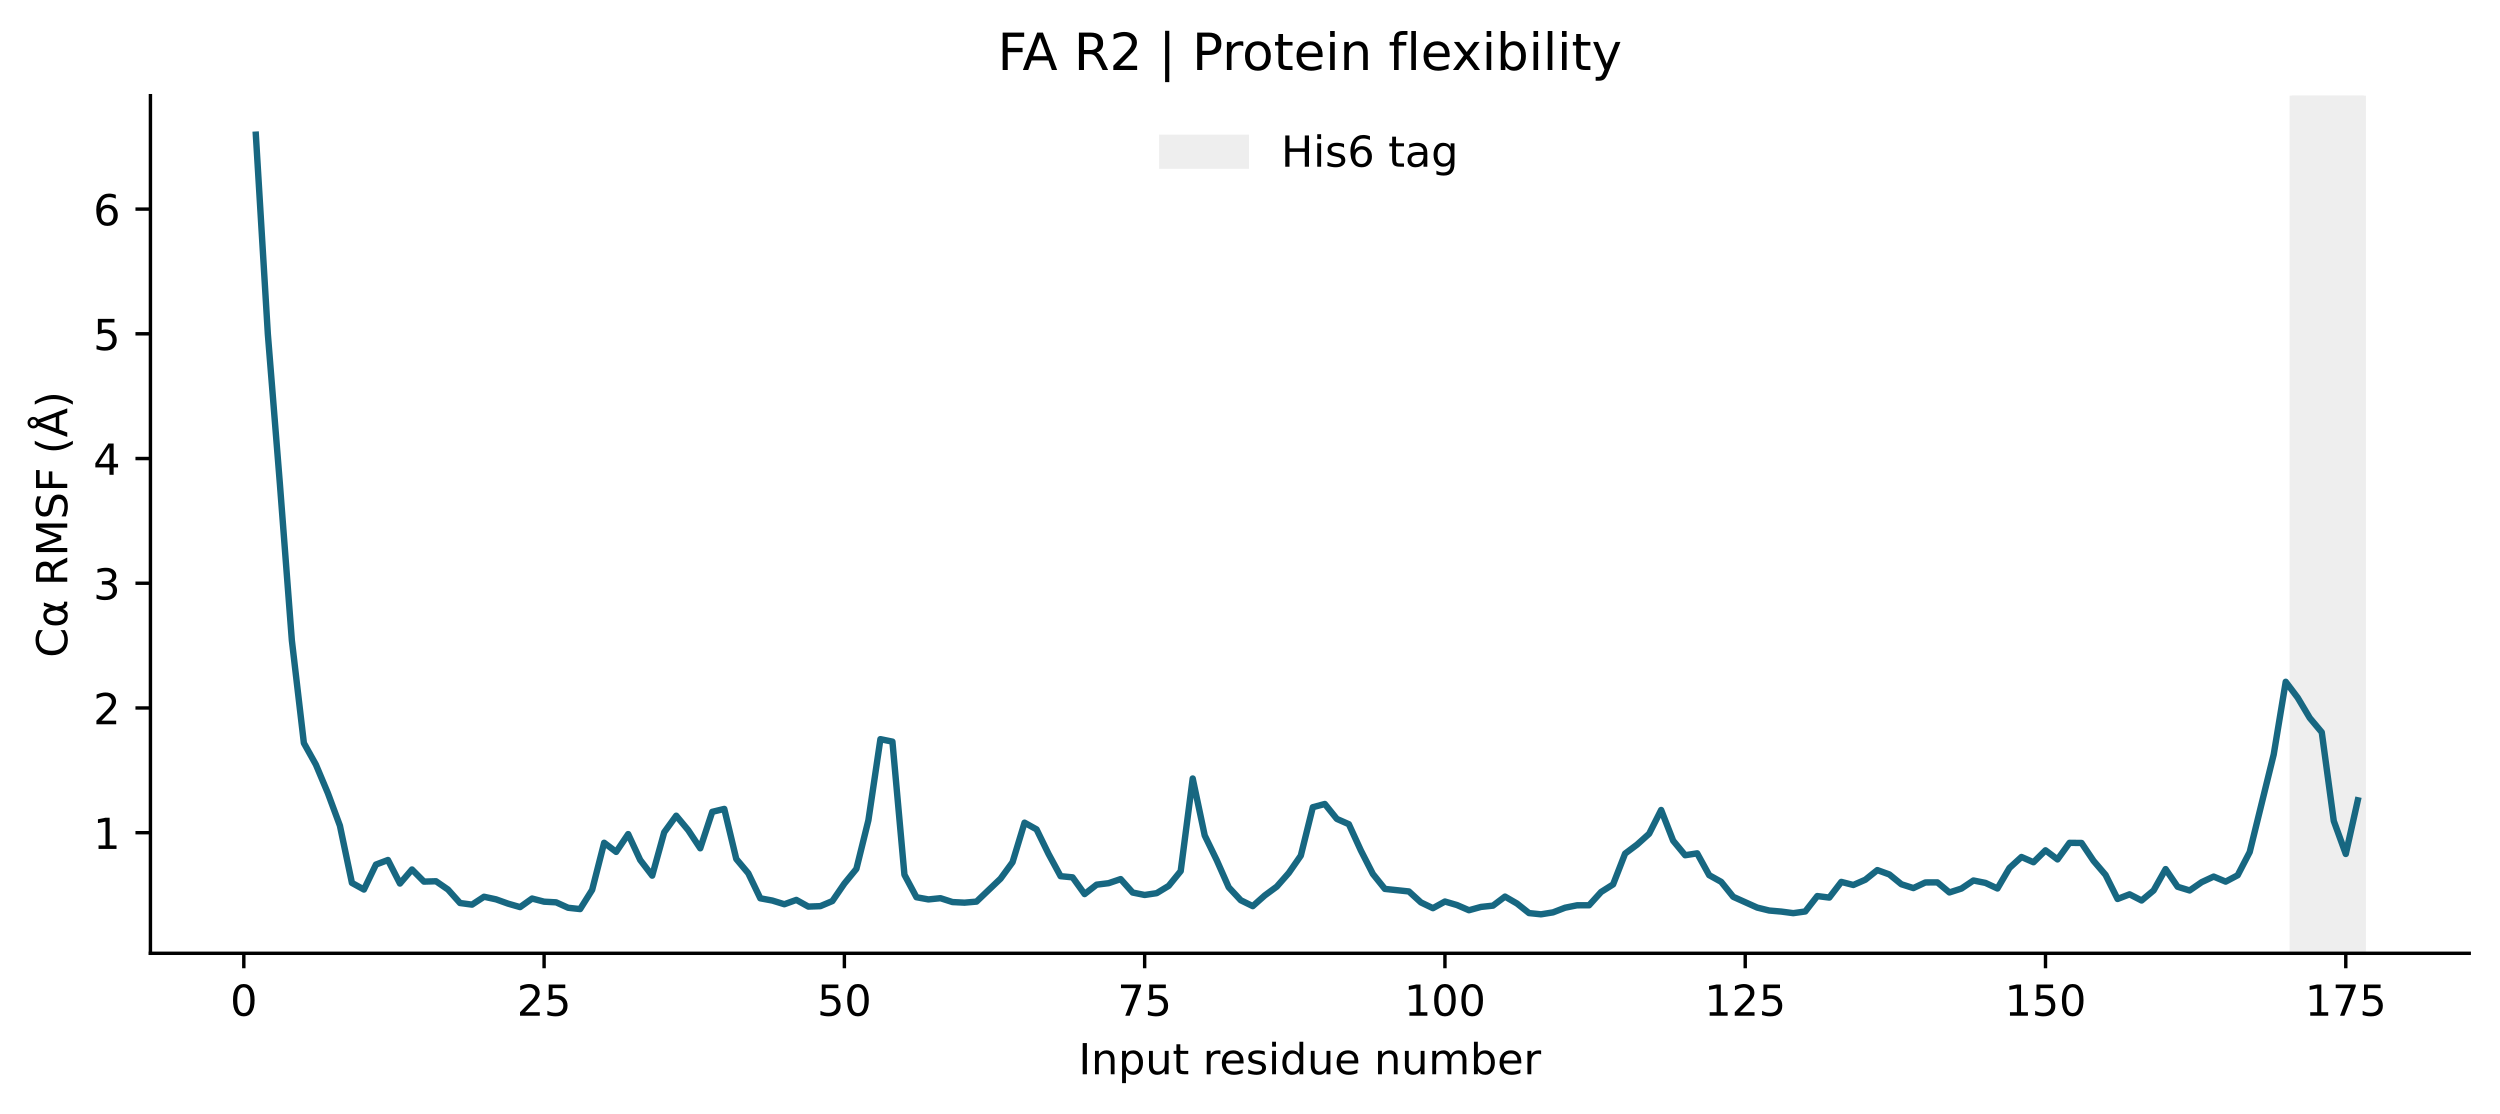
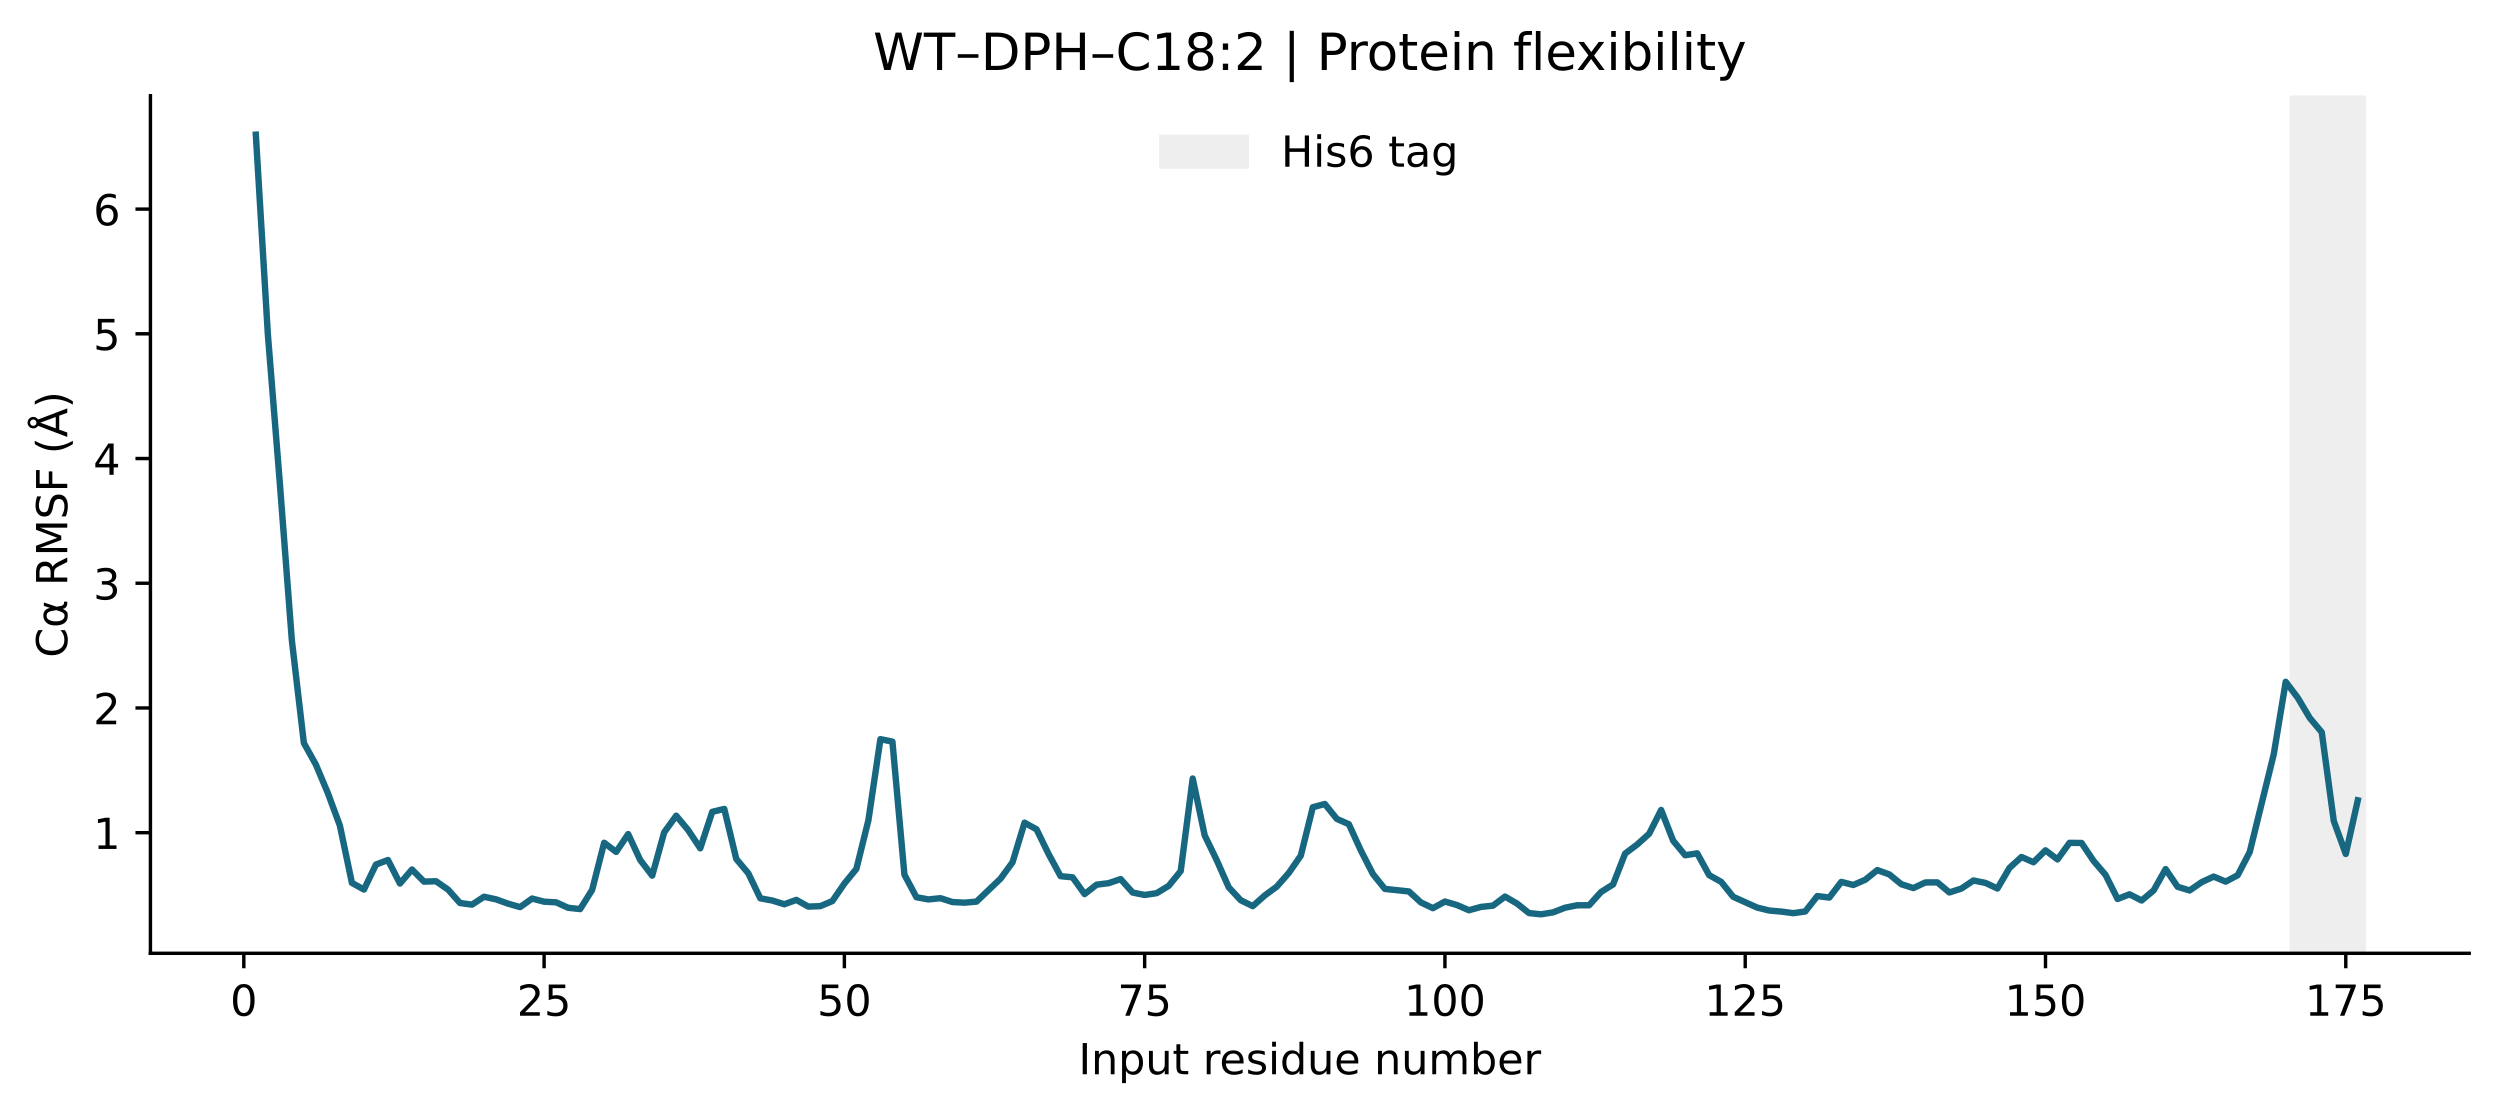
<svg xmlns="http://www.w3.org/2000/svg" xmlns:xlink="http://www.w3.org/1999/xlink" width="584.4pt" height="260.4pt" viewBox="0 0 584.4 260.4" version="1.1">
  <defs>
    <style type="text/css">*{stroke-linejoin: round; stroke-linecap: butt}</style>
  </defs>
  <g id="figure_1">
    <g id="patch_1">
      <path d="M 0 260.4  L 584.4 260.4  L 584.4 -0  L 0 -0  z " style="fill: #ffffff" />
    </g>
    <g id="axes_1">
      <g id="patch_2">
        <path d="M 35.164 222.843  L 577.2 222.843  L 577.2 22.371  L 35.164 22.371  z " style="fill: #ffffff" />
      </g>
      <g id="patch_3">
-         <path d="M 535.715 222.843  L 552.562 222.843  L 552.562 22.371  L 535.715 22.371  z " clip-path="url(#p1770e07bb6)" style="fill: #eeeeee; stroke: #eeeeee; stroke-linejoin: miter" />
+         <path d="M 535.715 222.843  L 552.562 222.843  L 552.562 22.371  L 535.715 22.371  z " clip-path="url(#pe368f106a2)" style="fill: #eeeeee; stroke: #eeeeee; stroke-linejoin: miter" />
      </g>
      <g id="matplotlib.axis_1">
        <g id="xtick_1">
          <g id="line2d_1">
            <defs>
-               <path id="ma1d019e73b" d="M 0 0  L 0 3.5  " style="stroke: #000000; stroke-width: 0.8" />
+               <path id="m0493119885" d="M 0 0  L 0 3.5  " style="stroke: #000000; stroke-width: 0.8" />
            </defs>
            <g>
-               <use xlink:href="#ma1d019e73b" x="56.994" y="222.843" style="stroke: #000000; stroke-width: 0.8" />
+               <use xlink:href="#m0493119885" x="56.994" y="222.843" style="stroke: #000000; stroke-width: 0.8" />
            </g>
          </g>
          <g id="text_1">
            <text style="font-size: 10px; font-family: 'DejaVu Sans'; text-anchor: middle" x="56.994" y="237.442" transform="rotate(-0 56.99429 237.4417)">0</text>
          </g>
        </g>
        <g id="xtick_2">
          <g id="line2d_2">
            <g>
-               <use xlink:href="#ma1d019e73b" x="127.188" y="222.843" style="stroke: #000000; stroke-width: 0.8" />
+               <use xlink:href="#m0493119885" x="127.188" y="222.843" style="stroke: #000000; stroke-width: 0.8" />
            </g>
          </g>
          <g id="text_2">
            <text style="font-size: 10px; font-family: 'DejaVu Sans'; text-anchor: middle" x="127.188" y="237.442" transform="rotate(-0 127.188 237.4417)">25</text>
          </g>
        </g>
        <g id="xtick_3">
          <g id="line2d_3">
            <g>
-               <use xlink:href="#ma1d019e73b" x="197.382" y="222.843" style="stroke: #000000; stroke-width: 0.8" />
+               <use xlink:href="#m0493119885" x="197.382" y="222.843" style="stroke: #000000; stroke-width: 0.8" />
            </g>
          </g>
          <g id="text_3">
            <text style="font-size: 10px; font-family: 'DejaVu Sans'; text-anchor: middle" x="197.382" y="237.442" transform="rotate(-0 197.3816 237.4417)">50</text>
          </g>
        </g>
        <g id="xtick_4">
          <g id="line2d_4">
            <g>
-               <use xlink:href="#ma1d019e73b" x="267.575" y="222.843" style="stroke: #000000; stroke-width: 0.8" />
+               <use xlink:href="#m0493119885" x="267.575" y="222.843" style="stroke: #000000; stroke-width: 0.8" />
            </g>
          </g>
          <g id="text_4">
            <text style="font-size: 10px; font-family: 'DejaVu Sans'; text-anchor: middle" x="267.575" y="237.442" transform="rotate(-0 267.5753 237.4417)">75</text>
          </g>
        </g>
        <g id="xtick_5">
          <g id="line2d_5">
            <g>
-               <use xlink:href="#ma1d019e73b" x="337.769" y="222.843" style="stroke: #000000; stroke-width: 0.8" />
+               <use xlink:href="#m0493119885" x="337.769" y="222.843" style="stroke: #000000; stroke-width: 0.8" />
            </g>
          </g>
          <g id="text_5">
            <text style="font-size: 10px; font-family: 'DejaVu Sans'; text-anchor: middle" x="337.769" y="237.442" transform="rotate(-0 337.7689 237.4417)">100</text>
          </g>
        </g>
        <g id="xtick_6">
          <g id="line2d_6">
            <g>
-               <use xlink:href="#ma1d019e73b" x="407.963" y="222.843" style="stroke: #000000; stroke-width: 0.8" />
+               <use xlink:href="#m0493119885" x="407.963" y="222.843" style="stroke: #000000; stroke-width: 0.8" />
            </g>
          </g>
          <g id="text_6">
            <text style="font-size: 10px; font-family: 'DejaVu Sans'; text-anchor: middle" x="407.963" y="237.442" transform="rotate(-0 407.9626 237.4417)">125</text>
          </g>
        </g>
        <g id="xtick_7">
          <g id="line2d_7">
            <g>
-               <use xlink:href="#ma1d019e73b" x="478.156" y="222.843" style="stroke: #000000; stroke-width: 0.8" />
+               <use xlink:href="#m0493119885" x="478.156" y="222.843" style="stroke: #000000; stroke-width: 0.8" />
            </g>
          </g>
          <g id="text_7">
            <text style="font-size: 10px; font-family: 'DejaVu Sans'; text-anchor: middle" x="478.156" y="237.442" transform="rotate(-0 478.1563 237.4417)">150</text>
          </g>
        </g>
        <g id="xtick_8">
          <g id="line2d_8">
            <g>
-               <use xlink:href="#ma1d019e73b" x="548.35" y="222.843" style="stroke: #000000; stroke-width: 0.8" />
+               <use xlink:href="#m0493119885" x="548.35" y="222.843" style="stroke: #000000; stroke-width: 0.8" />
            </g>
          </g>
          <g id="text_8">
            <text style="font-size: 10px; font-family: 'DejaVu Sans'; text-anchor: middle" x="548.35" y="237.442" transform="rotate(-0 548.3499 237.4417)">175</text>
          </g>
        </g>
        <g id="text_9">
          <text style="font-size: 10px; font-family: 'DejaVu Sans'; text-anchor: middle" x="306.182" y="251.12" transform="rotate(-0 306.1818 251.1198)">Input residue number</text>
        </g>
      </g>
      <g id="matplotlib.axis_2">
        <g id="ytick_1">
          <g id="line2d_9">
            <defs>
-               <path id="mcf989e3251" d="M 0 0  L -3.5 0  " style="stroke: #000000; stroke-width: 0.8" />
+               <path id="m315ecd004e" d="M 0 0  L -3.5 0  " style="stroke: #000000; stroke-width: 0.8" />
            </defs>
            <g>
-               <use xlink:href="#mcf989e3251" x="35.164" y="194.652" style="stroke: #000000; stroke-width: 0.8" />
+               <use xlink:href="#m315ecd004e" x="35.164" y="194.652" style="stroke: #000000; stroke-width: 0.8" />
            </g>
          </g>
          <g id="text_10">
            <text style="font-size: 10px; font-family: 'DejaVu Sans'; text-anchor: end" x="28.164" y="198.451" transform="rotate(-0 28.16406 198.4512)">1</text>
          </g>
        </g>
        <g id="ytick_2">
          <g id="line2d_10">
            <g>
-               <use xlink:href="#mcf989e3251" x="35.164" y="165.497" style="stroke: #000000; stroke-width: 0.8" />
+               <use xlink:href="#m315ecd004e" x="35.164" y="165.497" style="stroke: #000000; stroke-width: 0.8" />
            </g>
          </g>
          <g id="text_11">
            <text style="font-size: 10px; font-family: 'DejaVu Sans'; text-anchor: end" x="28.164" y="169.296" transform="rotate(-0 28.16406 169.2958)">2</text>
          </g>
        </g>
        <g id="ytick_3">
          <g id="line2d_11">
            <g>
-               <use xlink:href="#mcf989e3251" x="35.164" y="136.341" style="stroke: #000000; stroke-width: 0.8" />
+               <use xlink:href="#m315ecd004e" x="35.164" y="136.341" style="stroke: #000000; stroke-width: 0.8" />
            </g>
          </g>
          <g id="text_12">
            <text style="font-size: 10px; font-family: 'DejaVu Sans'; text-anchor: end" x="28.164" y="140.14" transform="rotate(-0 28.16406 140.1405)">3</text>
          </g>
        </g>
        <g id="ytick_4">
          <g id="line2d_12">
            <g>
-               <use xlink:href="#mcf989e3251" x="35.164" y="107.186" style="stroke: #000000; stroke-width: 0.8" />
+               <use xlink:href="#m315ecd004e" x="35.164" y="107.186" style="stroke: #000000; stroke-width: 0.8" />
            </g>
          </g>
          <g id="text_13">
            <text style="font-size: 10px; font-family: 'DejaVu Sans'; text-anchor: end" x="28.164" y="110.985" transform="rotate(-0 28.16406 110.9851)">4</text>
          </g>
        </g>
        <g id="ytick_5">
          <g id="line2d_13">
            <g>
-               <use xlink:href="#mcf989e3251" x="35.164" y="78.031" style="stroke: #000000; stroke-width: 0.8" />
+               <use xlink:href="#m315ecd004e" x="35.164" y="78.031" style="stroke: #000000; stroke-width: 0.8" />
            </g>
          </g>
          <g id="text_14">
            <text style="font-size: 10px; font-family: 'DejaVu Sans'; text-anchor: end" x="28.164" y="81.83" transform="rotate(-0 28.16406 81.82977)">5</text>
          </g>
        </g>
        <g id="ytick_6">
          <g id="line2d_14">
            <g>
-               <use xlink:href="#mcf989e3251" x="35.164" y="48.875" style="stroke: #000000; stroke-width: 0.8" />
+               <use xlink:href="#m315ecd004e" x="35.164" y="48.875" style="stroke: #000000; stroke-width: 0.8" />
            </g>
          </g>
          <g id="text_15">
            <text style="font-size: 10px; font-family: 'DejaVu Sans'; text-anchor: end" x="28.164" y="52.674" transform="rotate(-0 28.16406 52.67441)">6</text>
          </g>
        </g>
        <g id="text_16">
          <text style="font-size: 10px; font-family: 'DejaVu Sans'; text-anchor: middle" x="15.722" y="122.607" transform="rotate(-90 15.72188 122.6069)">Cα RMSF (Å)</text>
        </g>
      </g>
      <g id="line2d_15">
-         <path d="M 59.802 31.483  L 62.61 78.098  L 65.418 113.023  L 68.225 149.713  L 71.033 173.7  L 73.841 178.738  L 76.649 185.421  L 79.456 193.005  L 82.264 206.386  L 85.072 207.94  L 87.88 202.102  L 90.687 201.036  L 93.495 206.536  L 96.303 203.252  L 99.11 206.087  L 101.918 206.001  L 104.726 207.94  L 107.534 211.088  L 110.341 211.467  L 113.149 209.623  L 115.957 210.232  L 118.765 211.236  L 121.572 212.046  L 124.38 210.044  L 127.188 210.776  L 129.996 210.929  L 132.803 212.198  L 135.611 212.507  L 138.419 208.022  L 141.227 197.005  L 144.034 199.141  L 146.842 194.976  L 149.65 201.025  L 152.458 204.691  L 155.265 194.551  L 158.073 190.681  L 160.881 194.064  L 163.689 198.299  L 166.496 189.775  L 169.304 189.094  L 172.112 200.793  L 174.92 204.132  L 177.727 209.989  L 180.535 210.511  L 183.343 211.374  L 186.151 210.364  L 188.958 211.926  L 191.766 211.819  L 194.574 210.632  L 197.382 206.54  L 200.189 203.107  L 202.997 191.745  L 205.805 172.787  L 208.613 173.364  L 211.42 204.478  L 214.228 209.737  L 217.036 210.251  L 219.844 209.961  L 222.651 210.866  L 225.459 211.006  L 228.267 210.761  L 233.882 205.403  L 236.69 201.556  L 239.498 192.31  L 242.306 193.875  L 245.113 199.626  L 247.921 204.815  L 250.729 205.087  L 253.537 208.997  L 256.344 206.801  L 259.152 206.452  L 261.96 205.498  L 264.768 208.641  L 267.575 209.208  L 270.383 208.787  L 273.191 207.083  L 275.999 203.626  L 278.806 181.984  L 281.614 195.301  L 284.422 201.076  L 287.23 207.423  L 290.037 210.441  L 292.845 211.817  L 295.653 209.321  L 298.46 207.256  L 301.268 204.061  L 304.076 200.013  L 306.884 188.69  L 309.691 187.94  L 312.499 191.425  L 315.307 192.664  L 318.115 198.805  L 320.922 204.295  L 323.73 207.79  L 329.346 208.386  L 332.153 210.95  L 334.961 212.294  L 337.769 210.741  L 340.577 211.562  L 343.384 212.776  L 346.192 212.002  L 349 211.703  L 351.808 209.586  L 354.615 211.209  L 357.423 213.442  L 360.231 213.731  L 363.039 213.275  L 365.846 212.189  L 368.654 211.622  L 371.462 211.618  L 374.27 208.512  L 377.077 206.738  L 379.885 199.536  L 382.693 197.426  L 385.501 194.899  L 388.308 189.343  L 391.116 196.521  L 393.924 199.92  L 396.732 199.476  L 399.539 204.578  L 402.347 206.143  L 405.155 209.637  L 410.77 212.16  L 413.578 212.847  L 416.386 213.089  L 419.194 213.458  L 422.001 213.065  L 424.809 209.466  L 427.617 209.817  L 430.425 206.154  L 433.232 206.874  L 436.04 205.645  L 438.848 203.391  L 441.656 204.409  L 444.463 206.701  L 447.271 207.596  L 450.079 206.28  L 452.887 206.268  L 455.694 208.619  L 458.502 207.71  L 461.31 205.823  L 464.118 206.387  L 466.925 207.691  L 469.733 202.892  L 472.541 200.328  L 475.349 201.559  L 478.156 198.772  L 480.964 200.896  L 483.772 197.02  L 486.58 197.053  L 489.387 201.229  L 492.195 204.517  L 495.003 210.143  L 497.81 209.055  L 500.618 210.501  L 503.426 208.155  L 506.234 203.16  L 509.041 207.291  L 511.849 208.153  L 514.657 206.216  L 517.465 204.91  L 520.272 206.089  L 523.08 204.598  L 525.888 199.183  L 531.503 176.363  L 534.311 159.375  L 537.119 163.105  L 539.927 167.825  L 542.734 171.177  L 545.542 191.906  L 548.35 199.622  L 551.158 187.081  L 551.158 187.081  " clip-path="url(#p1770e07bb6)" style="fill: none; stroke: #176781; stroke-width: 1.5; stroke-linecap: square" />
+         <path d="M 59.802 31.483  L 62.61 78.098  L 65.418 113.023  L 68.225 149.713  L 71.033 173.7  L 73.841 178.738  L 76.649 185.421  L 79.456 193.005  L 82.264 206.386  L 85.072 207.94  L 87.88 202.102  L 90.687 201.036  L 93.495 206.536  L 96.303 203.252  L 99.11 206.087  L 101.918 206.001  L 104.726 207.94  L 107.534 211.088  L 110.341 211.467  L 113.149 209.623  L 115.957 210.232  L 118.765 211.236  L 121.572 212.046  L 124.38 210.044  L 127.188 210.776  L 129.996 210.929  L 132.803 212.198  L 135.611 212.507  L 138.419 208.022  L 141.227 197.005  L 144.034 199.141  L 146.842 194.976  L 149.65 201.025  L 152.458 204.691  L 155.265 194.551  L 158.073 190.681  L 160.881 194.064  L 163.689 198.299  L 166.496 189.775  L 169.304 189.094  L 172.112 200.793  L 174.92 204.132  L 177.727 209.989  L 180.535 210.511  L 183.343 211.374  L 186.151 210.364  L 188.958 211.926  L 191.766 211.819  L 194.574 210.632  L 197.382 206.54  L 200.189 203.107  L 202.997 191.745  L 205.805 172.787  L 208.613 173.364  L 211.42 204.478  L 214.228 209.737  L 217.036 210.251  L 219.844 209.961  L 222.651 210.866  L 225.459 211.006  L 228.267 210.761  L 233.882 205.403  L 236.69 201.556  L 239.498 192.31  L 242.306 193.875  L 245.113 199.626  L 247.921 204.815  L 250.729 205.087  L 253.537 208.997  L 256.344 206.801  L 259.152 206.452  L 261.96 205.498  L 264.768 208.641  L 267.575 209.208  L 270.383 208.787  L 273.191 207.083  L 275.999 203.626  L 278.806 181.984  L 281.614 195.301  L 284.422 201.076  L 287.23 207.423  L 290.037 210.441  L 292.845 211.817  L 295.653 209.321  L 298.46 207.256  L 301.268 204.061  L 304.076 200.013  L 306.884 188.69  L 309.691 187.94  L 312.499 191.425  L 315.307 192.664  L 318.115 198.805  L 320.922 204.295  L 323.73 207.79  L 329.346 208.386  L 332.153 210.95  L 334.961 212.294  L 337.769 210.741  L 340.577 211.562  L 343.384 212.776  L 346.192 212.002  L 349 211.703  L 351.808 209.586  L 354.615 211.209  L 357.423 213.442  L 360.231 213.731  L 363.039 213.275  L 365.846 212.189  L 368.654 211.622  L 371.462 211.618  L 374.27 208.512  L 377.077 206.738  L 379.885 199.536  L 382.693 197.426  L 385.501 194.899  L 388.308 189.343  L 391.116 196.521  L 393.924 199.92  L 396.732 199.476  L 399.539 204.578  L 402.347 206.143  L 405.155 209.637  L 410.77 212.16  L 413.578 212.847  L 416.386 213.089  L 419.194 213.458  L 422.001 213.065  L 424.809 209.466  L 427.617 209.817  L 430.425 206.154  L 433.232 206.874  L 436.04 205.645  L 438.848 203.391  L 441.656 204.409  L 444.463 206.701  L 447.271 207.596  L 450.079 206.28  L 452.887 206.268  L 455.694 208.619  L 458.502 207.71  L 461.31 205.823  L 464.118 206.387  L 466.925 207.691  L 469.733 202.892  L 472.541 200.328  L 475.349 201.559  L 478.156 198.772  L 480.964 200.896  L 483.772 197.02  L 486.58 197.053  L 489.387 201.229  L 492.195 204.517  L 495.003 210.143  L 497.81 209.055  L 500.618 210.501  L 503.426 208.155  L 506.234 203.16  L 509.041 207.291  L 511.849 208.153  L 514.657 206.216  L 517.465 204.91  L 520.272 206.089  L 523.08 204.598  L 525.888 199.183  L 531.503 176.363  L 534.311 159.375  L 537.119 163.105  L 539.927 167.825  L 542.734 171.177  L 545.542 191.906  L 548.35 199.622  L 551.158 187.081  L 551.158 187.081  " clip-path="url(#pe368f106a2)" style="fill: none; stroke: #176781; stroke-width: 1.5; stroke-linecap: square" />
      </g>
      <g id="patch_4">
        <path d="M 35.164 222.843  L 35.164 22.371  " style="fill: none; stroke: #000000; stroke-width: 0.8; stroke-linejoin: miter; stroke-linecap: square" />
      </g>
      <g id="patch_5">
        <path d="M 35.164 222.843  L 577.2 222.843  " style="fill: none; stroke: #000000; stroke-width: 0.8; stroke-linejoin: miter; stroke-linecap: square" />
      </g>
      <g id="text_17">
-         <text style="font-size: 12px; font-family: 'DejaVu Sans'; text-anchor: middle" x="306.182" y="16.371" transform="rotate(-0 306.1818 16.37063)">FA R2 | Protein flexibility</text>
+         <text style="font-size: 12px; font-family: 'DejaVu Sans'; text-anchor: middle" x="306.182" y="16.371" transform="rotate(-0 306.1818 16.37063)">WT–DPH–C18:2 | Protein flexibility</text>
      </g>
      <g id="legend_1">
        <g id="patch_6">
          <path d="M 271.459 38.969  L 291.459 38.969  L 291.459 31.969  L 271.459 31.969  z " style="fill: #eeeeee; stroke: #eeeeee; stroke-linejoin: miter" />
        </g>
        <g id="text_18">
          <text style="font-size: 10px; font-family: 'DejaVu Sans'; text-anchor: start" x="299.459" y="38.969" transform="rotate(-0 299.4591 38.96906)">His6 tag</text>
        </g>
      </g>
    </g>
  </g>
  <defs>
-     <clipPath id="p1770e07bb6">
+     <clipPath id="pe368f106a2">
      <rect x="35.164" y="22.371" width="542.035" height="200.473" />
    </clipPath>
  </defs>
</svg>
